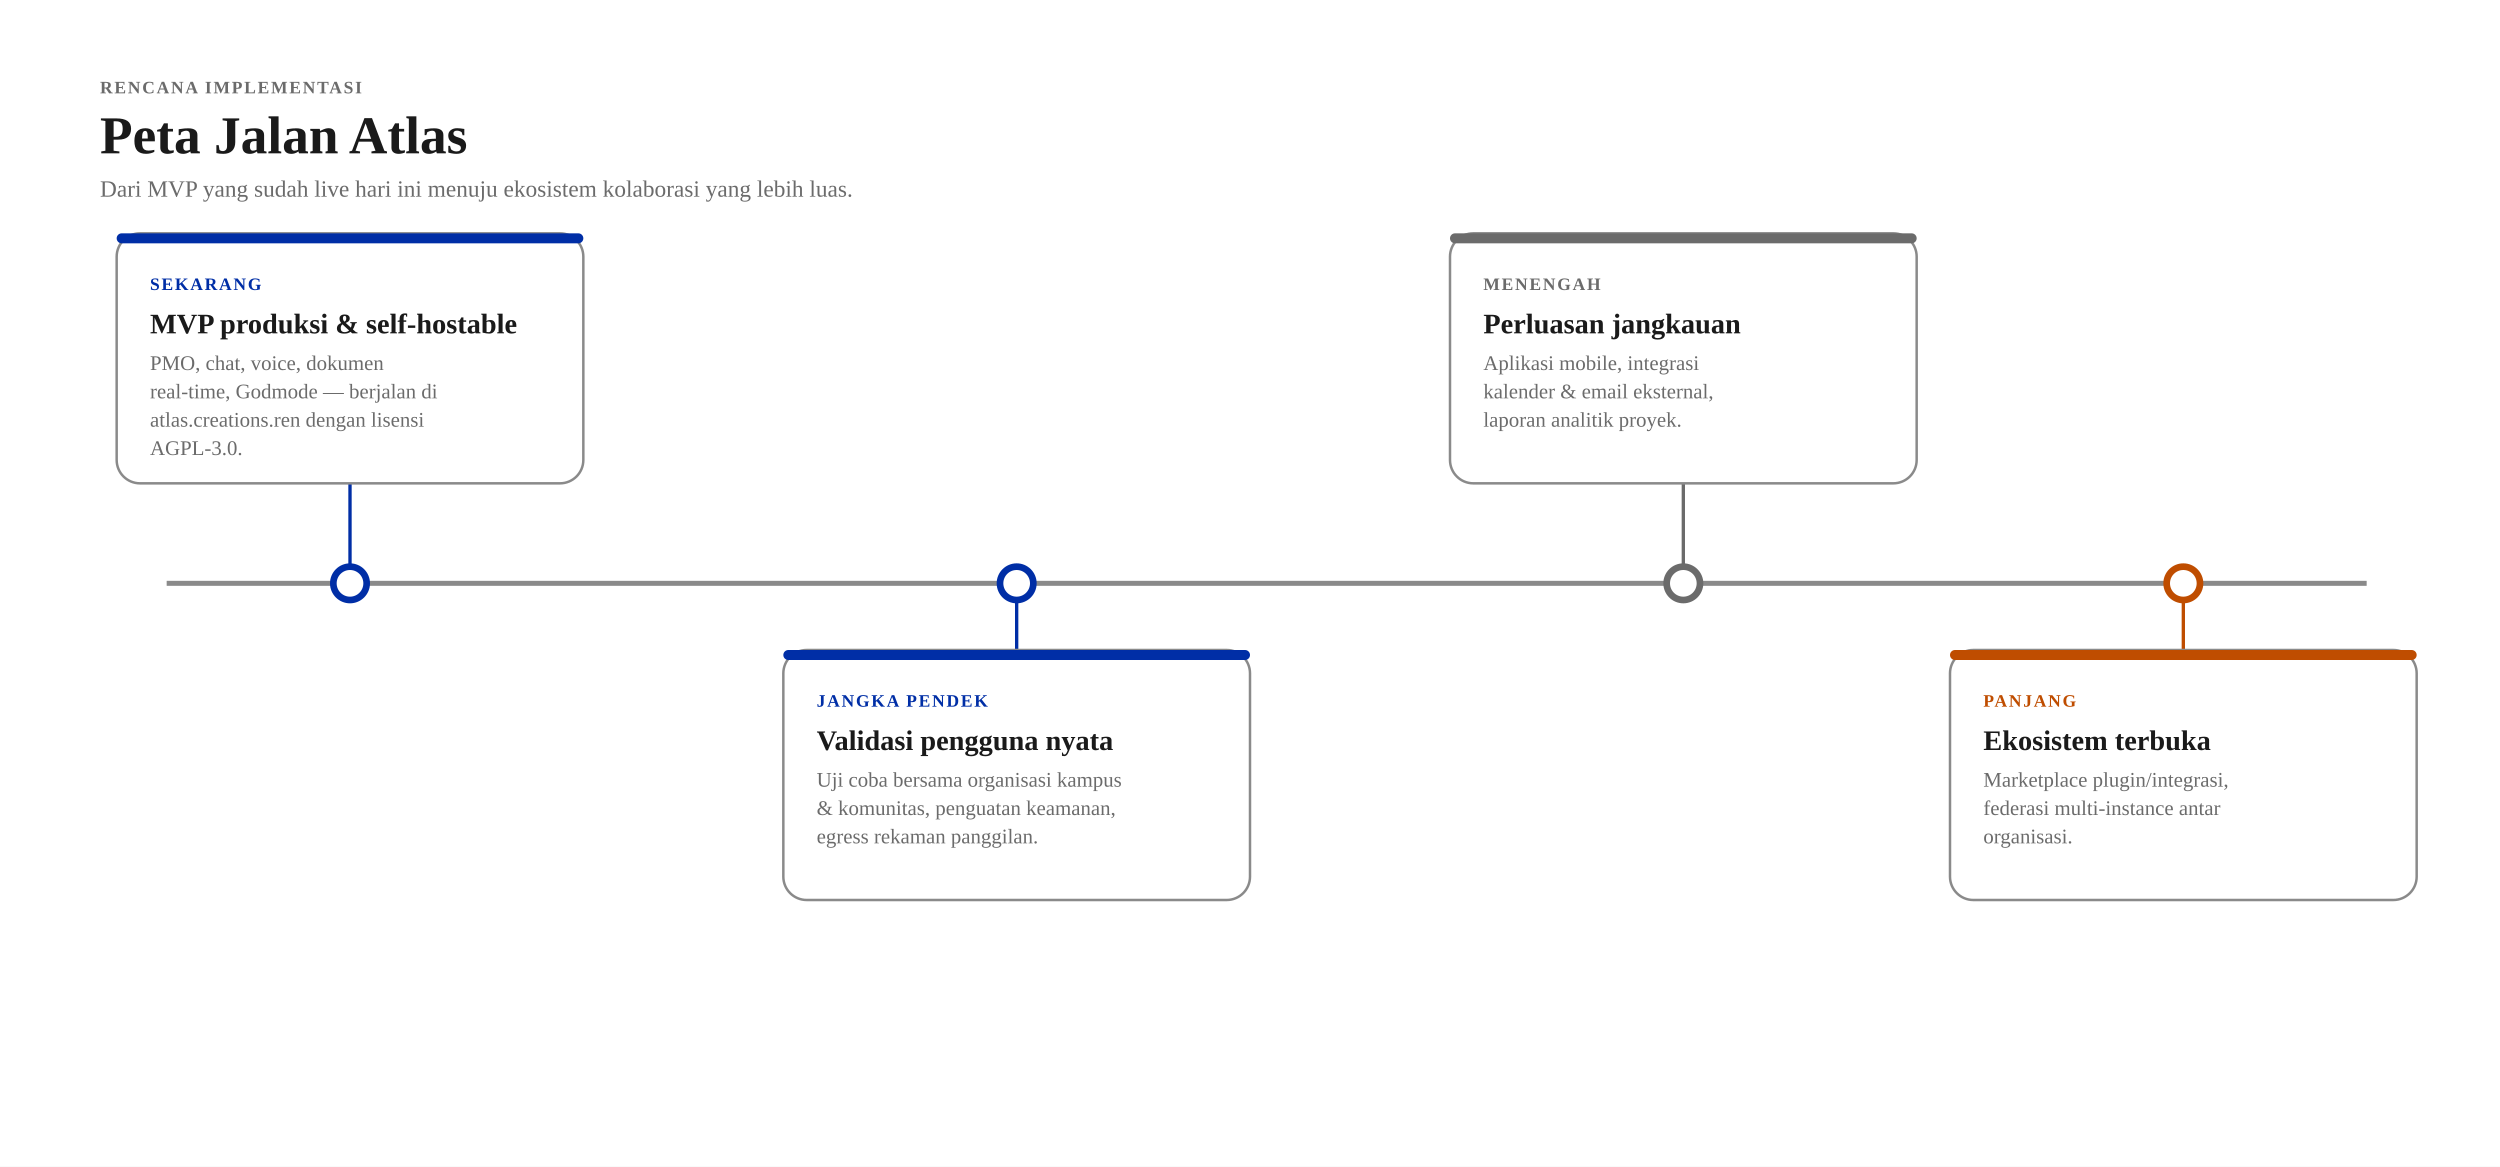
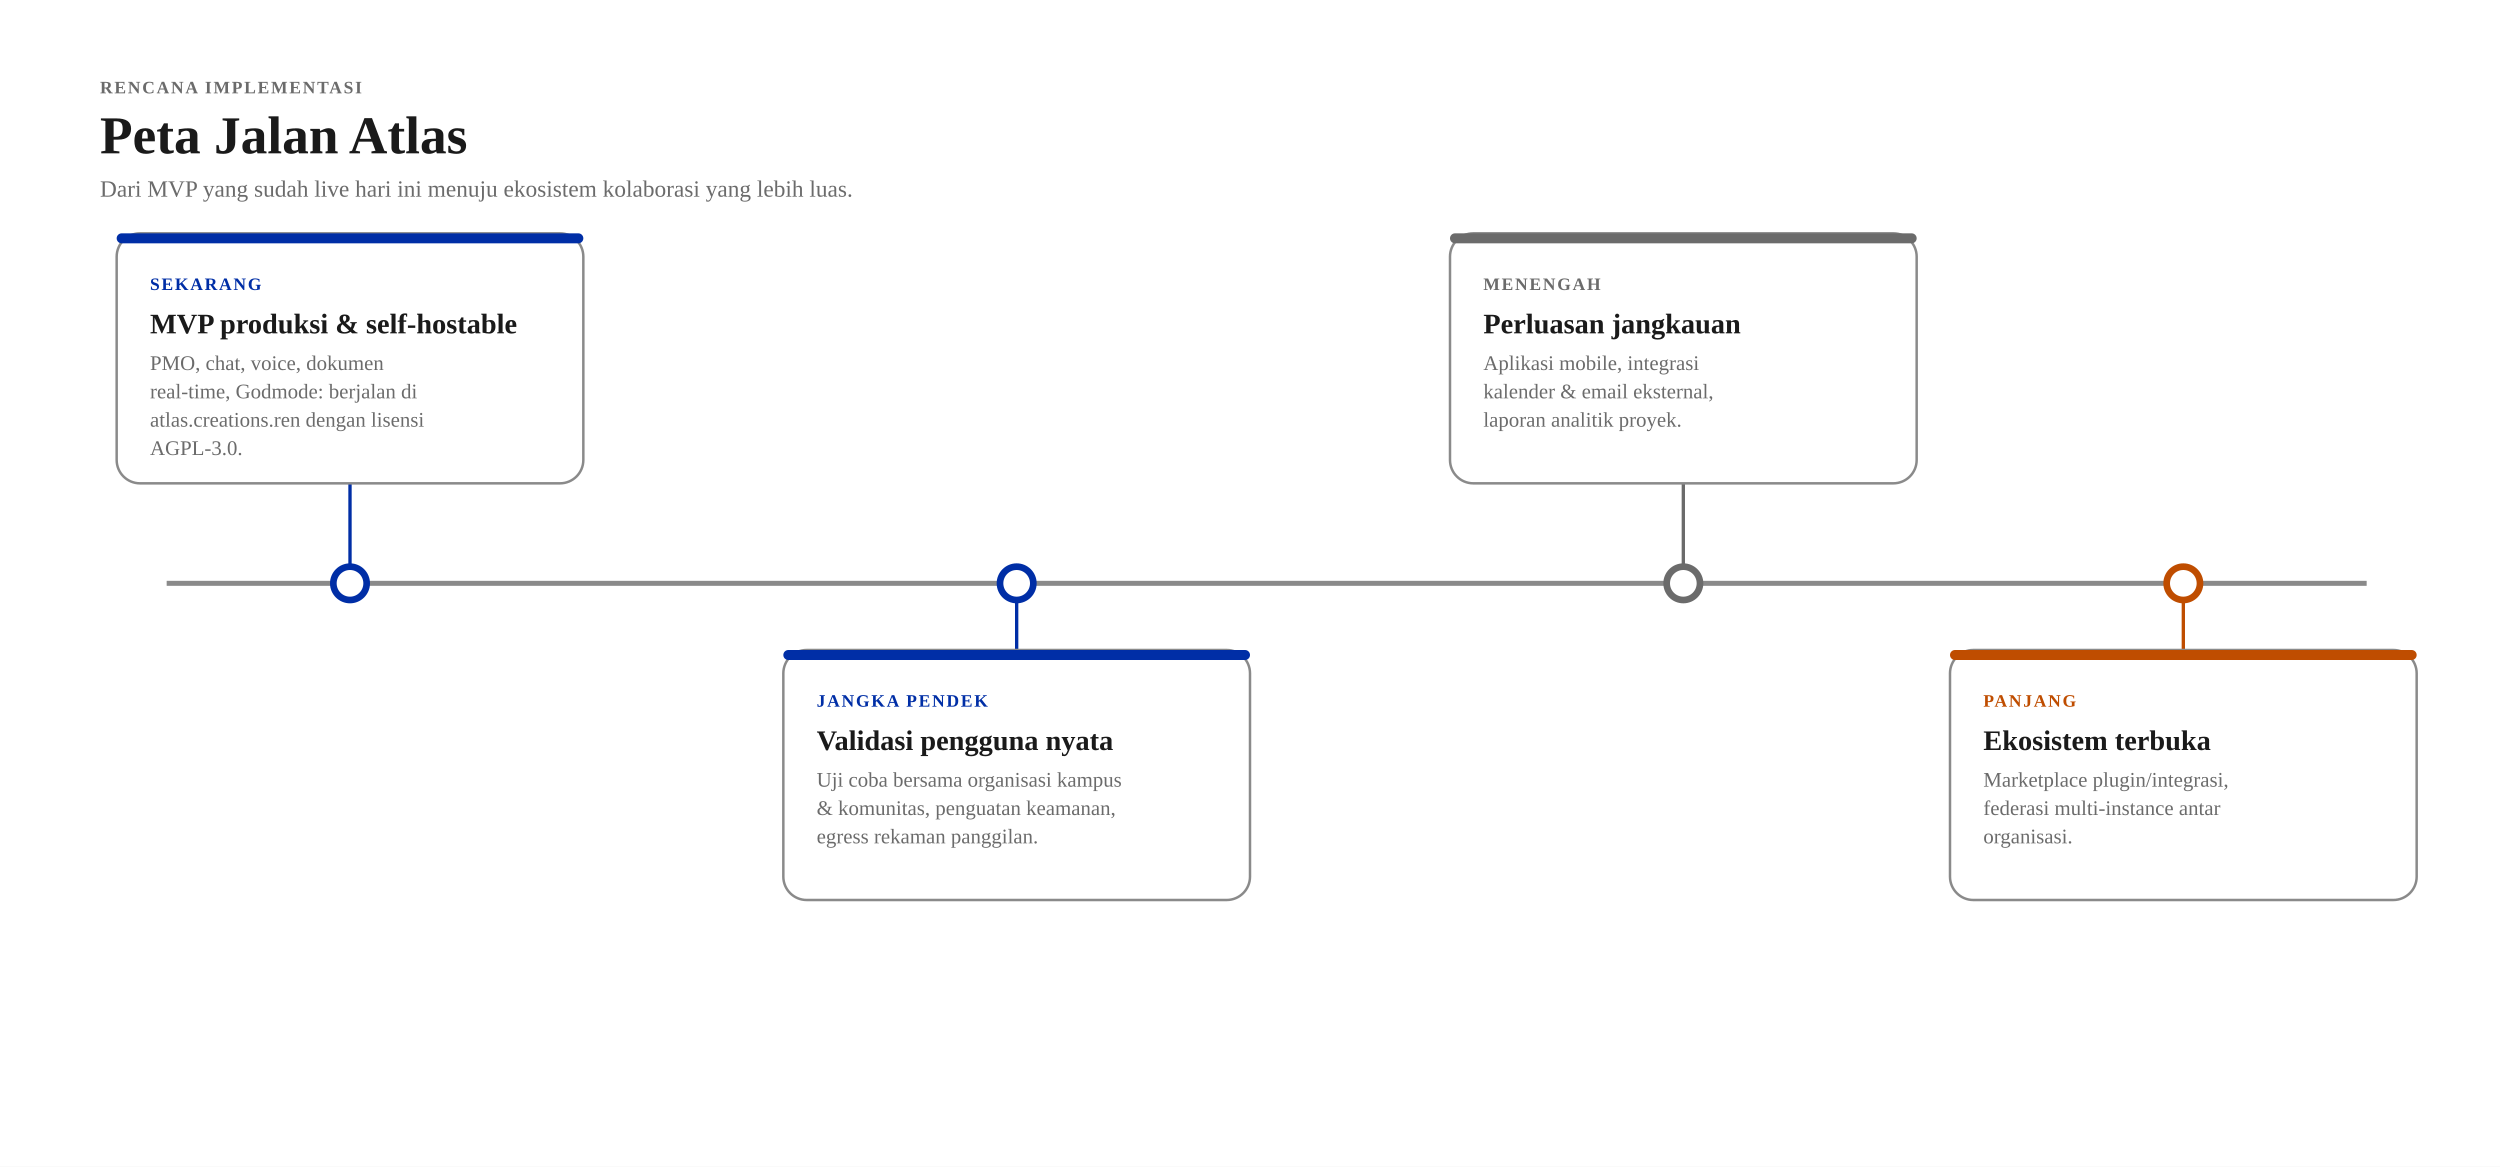
<svg xmlns="http://www.w3.org/2000/svg" width="1500" height="700" viewBox="0 0 1500 700">
  <rect width="1500" height="700" fill="#ffffff" />
  <defs>
    <marker id="arrowhead" markerWidth="9" markerHeight="8" refX="8" refY="4" orient="auto">
      <path d="M0,0 L9,4 L0,8 z" fill="#9a9a9a" />
    </marker>
  </defs>
  <text x="60" y="56" font-family="Times New Roman" font-size="10.5" font-weight="700" fill="#6b6b6b" text-anchor="start" letter-spacing="0.1em">RENCANA IMPLEMENTASI</text>
  <text x="60" y="92" font-family="Times New Roman" font-size="32" font-weight="700" fill="#1a1a1a" text-anchor="start">Peta Jalan Atlas</text>
  <text x="60" y="118" font-family="Times New Roman" font-size="14" font-weight="400" fill="#6b6b6b" text-anchor="start">Dari MVP yang sudah live hari ini menuju ekosistem kolaborasi yang lebih luas.</text>
  <line x1="100" y1="350" x2="1420" y2="350" stroke="#8a8a8a" stroke-width="3" />
  <circle cx="210" cy="350" r="10" fill="#ffffff" stroke="#002EA6" stroke-width="4" />
  <line x1="210" y1="340" x2="210" y2="290" stroke="#002EA6" stroke-width="2" />
  <rect x="70.0" y="140" width="280" height="150" rx="14" fill="#ffffff" stroke="#8a8a8a" stroke-width="1.5" />
  <rect x="70.0" y="140" width="280" height="6" rx="3" fill="#002EA6" />
  <text x="90.0" y="174" font-family="Times New Roman" font-size="10.5" font-weight="700" fill="#002EA6" text-anchor="start" letter-spacing="0.1em">SEKARANG</text>
  <text x="90.0" y="200" font-family="Times New Roman" font-size="17" font-weight="700" fill="#1a1a1a" text-anchor="start">MVP produksi &amp; self-hostable</text>
  <text x="90.0" y="222" font-family="Times New Roman" font-size="12.5" font-weight="400" fill="#6b6b6b" text-anchor="start">PMO, chat, voice, dokumen</text>
-   <text x="90.0" y="239" font-family="Times New Roman" font-size="12.5" font-weight="400" fill="#6b6b6b" text-anchor="start">real-time, Godmode — berjalan di</text>
+   <text x="90.0" y="239" font-family="Times New Roman" font-size="12.5" font-weight="400" fill="#6b6b6b" text-anchor="start">real-time, Godmode: berjalan di</text>
  <text x="90.0" y="256" font-family="Times New Roman" font-size="12.5" font-weight="400" fill="#6b6b6b" text-anchor="start">atlas.creations.ren dengan lisensi</text>
  <text x="90.0" y="273" font-family="Times New Roman" font-size="12.5" font-weight="400" fill="#6b6b6b" text-anchor="start">AGPL-3.0.</text>
  <circle cx="610" cy="350" r="10" fill="#ffffff" stroke="#002EA6" stroke-width="4" />
  <line x1="610" y1="360" x2="610" y2="390" stroke="#002EA6" stroke-width="2" />
  <rect x="470.0" y="390" width="280" height="150" rx="14" fill="#ffffff" stroke="#8a8a8a" stroke-width="1.5" />
  <rect x="470.0" y="390" width="280" height="6" rx="3" fill="#002EA6" />
  <text x="490.0" y="424" font-family="Times New Roman" font-size="10.5" font-weight="700" fill="#002EA6" text-anchor="start" letter-spacing="0.1em">JANGKA PENDEK</text>
  <text x="490.0" y="450" font-family="Times New Roman" font-size="17" font-weight="700" fill="#1a1a1a" text-anchor="start">Validasi pengguna nyata</text>
  <text x="490.0" y="472" font-family="Times New Roman" font-size="12.5" font-weight="400" fill="#6b6b6b" text-anchor="start">Uji coba bersama organisasi kampus</text>
  <text x="490.0" y="489" font-family="Times New Roman" font-size="12.5" font-weight="400" fill="#6b6b6b" text-anchor="start">&amp; komunitas, penguatan keamanan,</text>
  <text x="490.0" y="506" font-family="Times New Roman" font-size="12.5" font-weight="400" fill="#6b6b6b" text-anchor="start">egress rekaman panggilan.</text>
  <circle cx="1010" cy="350" r="10" fill="#ffffff" stroke="#6b6b6b" stroke-width="4" />
  <line x1="1010" y1="340" x2="1010" y2="290" stroke="#6b6b6b" stroke-width="2" />
  <rect x="870.0" y="140" width="280" height="150" rx="14" fill="#ffffff" stroke="#8a8a8a" stroke-width="1.5" />
  <rect x="870.0" y="140" width="280" height="6" rx="3" fill="#6b6b6b" />
  <text x="890.0" y="174" font-family="Times New Roman" font-size="10.5" font-weight="700" fill="#6b6b6b" text-anchor="start" letter-spacing="0.1em">MENENGAH</text>
  <text x="890.0" y="200" font-family="Times New Roman" font-size="17" font-weight="700" fill="#1a1a1a" text-anchor="start">Perluasan jangkauan</text>
  <text x="890.0" y="222" font-family="Times New Roman" font-size="12.5" font-weight="400" fill="#6b6b6b" text-anchor="start">Aplikasi mobile, integrasi</text>
  <text x="890.0" y="239" font-family="Times New Roman" font-size="12.5" font-weight="400" fill="#6b6b6b" text-anchor="start">kalender &amp; email eksternal,</text>
  <text x="890.0" y="256" font-family="Times New Roman" font-size="12.5" font-weight="400" fill="#6b6b6b" text-anchor="start">laporan analitik proyek.</text>
  <circle cx="1310" cy="350" r="10" fill="#ffffff" stroke="#BF4D00" stroke-width="4" />
  <line x1="1310" y1="360" x2="1310" y2="390" stroke="#BF4D00" stroke-width="2" />
  <rect x="1170.0" y="390" width="280" height="150" rx="14" fill="#ffffff" stroke="#8a8a8a" stroke-width="1.5" />
  <rect x="1170.0" y="390" width="280" height="6" rx="3" fill="#BF4D00" />
  <text x="1190.0" y="424" font-family="Times New Roman" font-size="10.5" font-weight="700" fill="#BF4D00" text-anchor="start" letter-spacing="0.1em">PANJANG</text>
  <text x="1190.0" y="450" font-family="Times New Roman" font-size="17" font-weight="700" fill="#1a1a1a" text-anchor="start">Ekosistem terbuka</text>
  <text x="1190.0" y="472" font-family="Times New Roman" font-size="12.5" font-weight="400" fill="#6b6b6b" text-anchor="start">Marketplace plugin/integrasi,</text>
  <text x="1190.0" y="489" font-family="Times New Roman" font-size="12.5" font-weight="400" fill="#6b6b6b" text-anchor="start">federasi multi-instance antar</text>
  <text x="1190.0" y="506" font-family="Times New Roman" font-size="12.5" font-weight="400" fill="#6b6b6b" text-anchor="start">organisasi.</text>
</svg>
